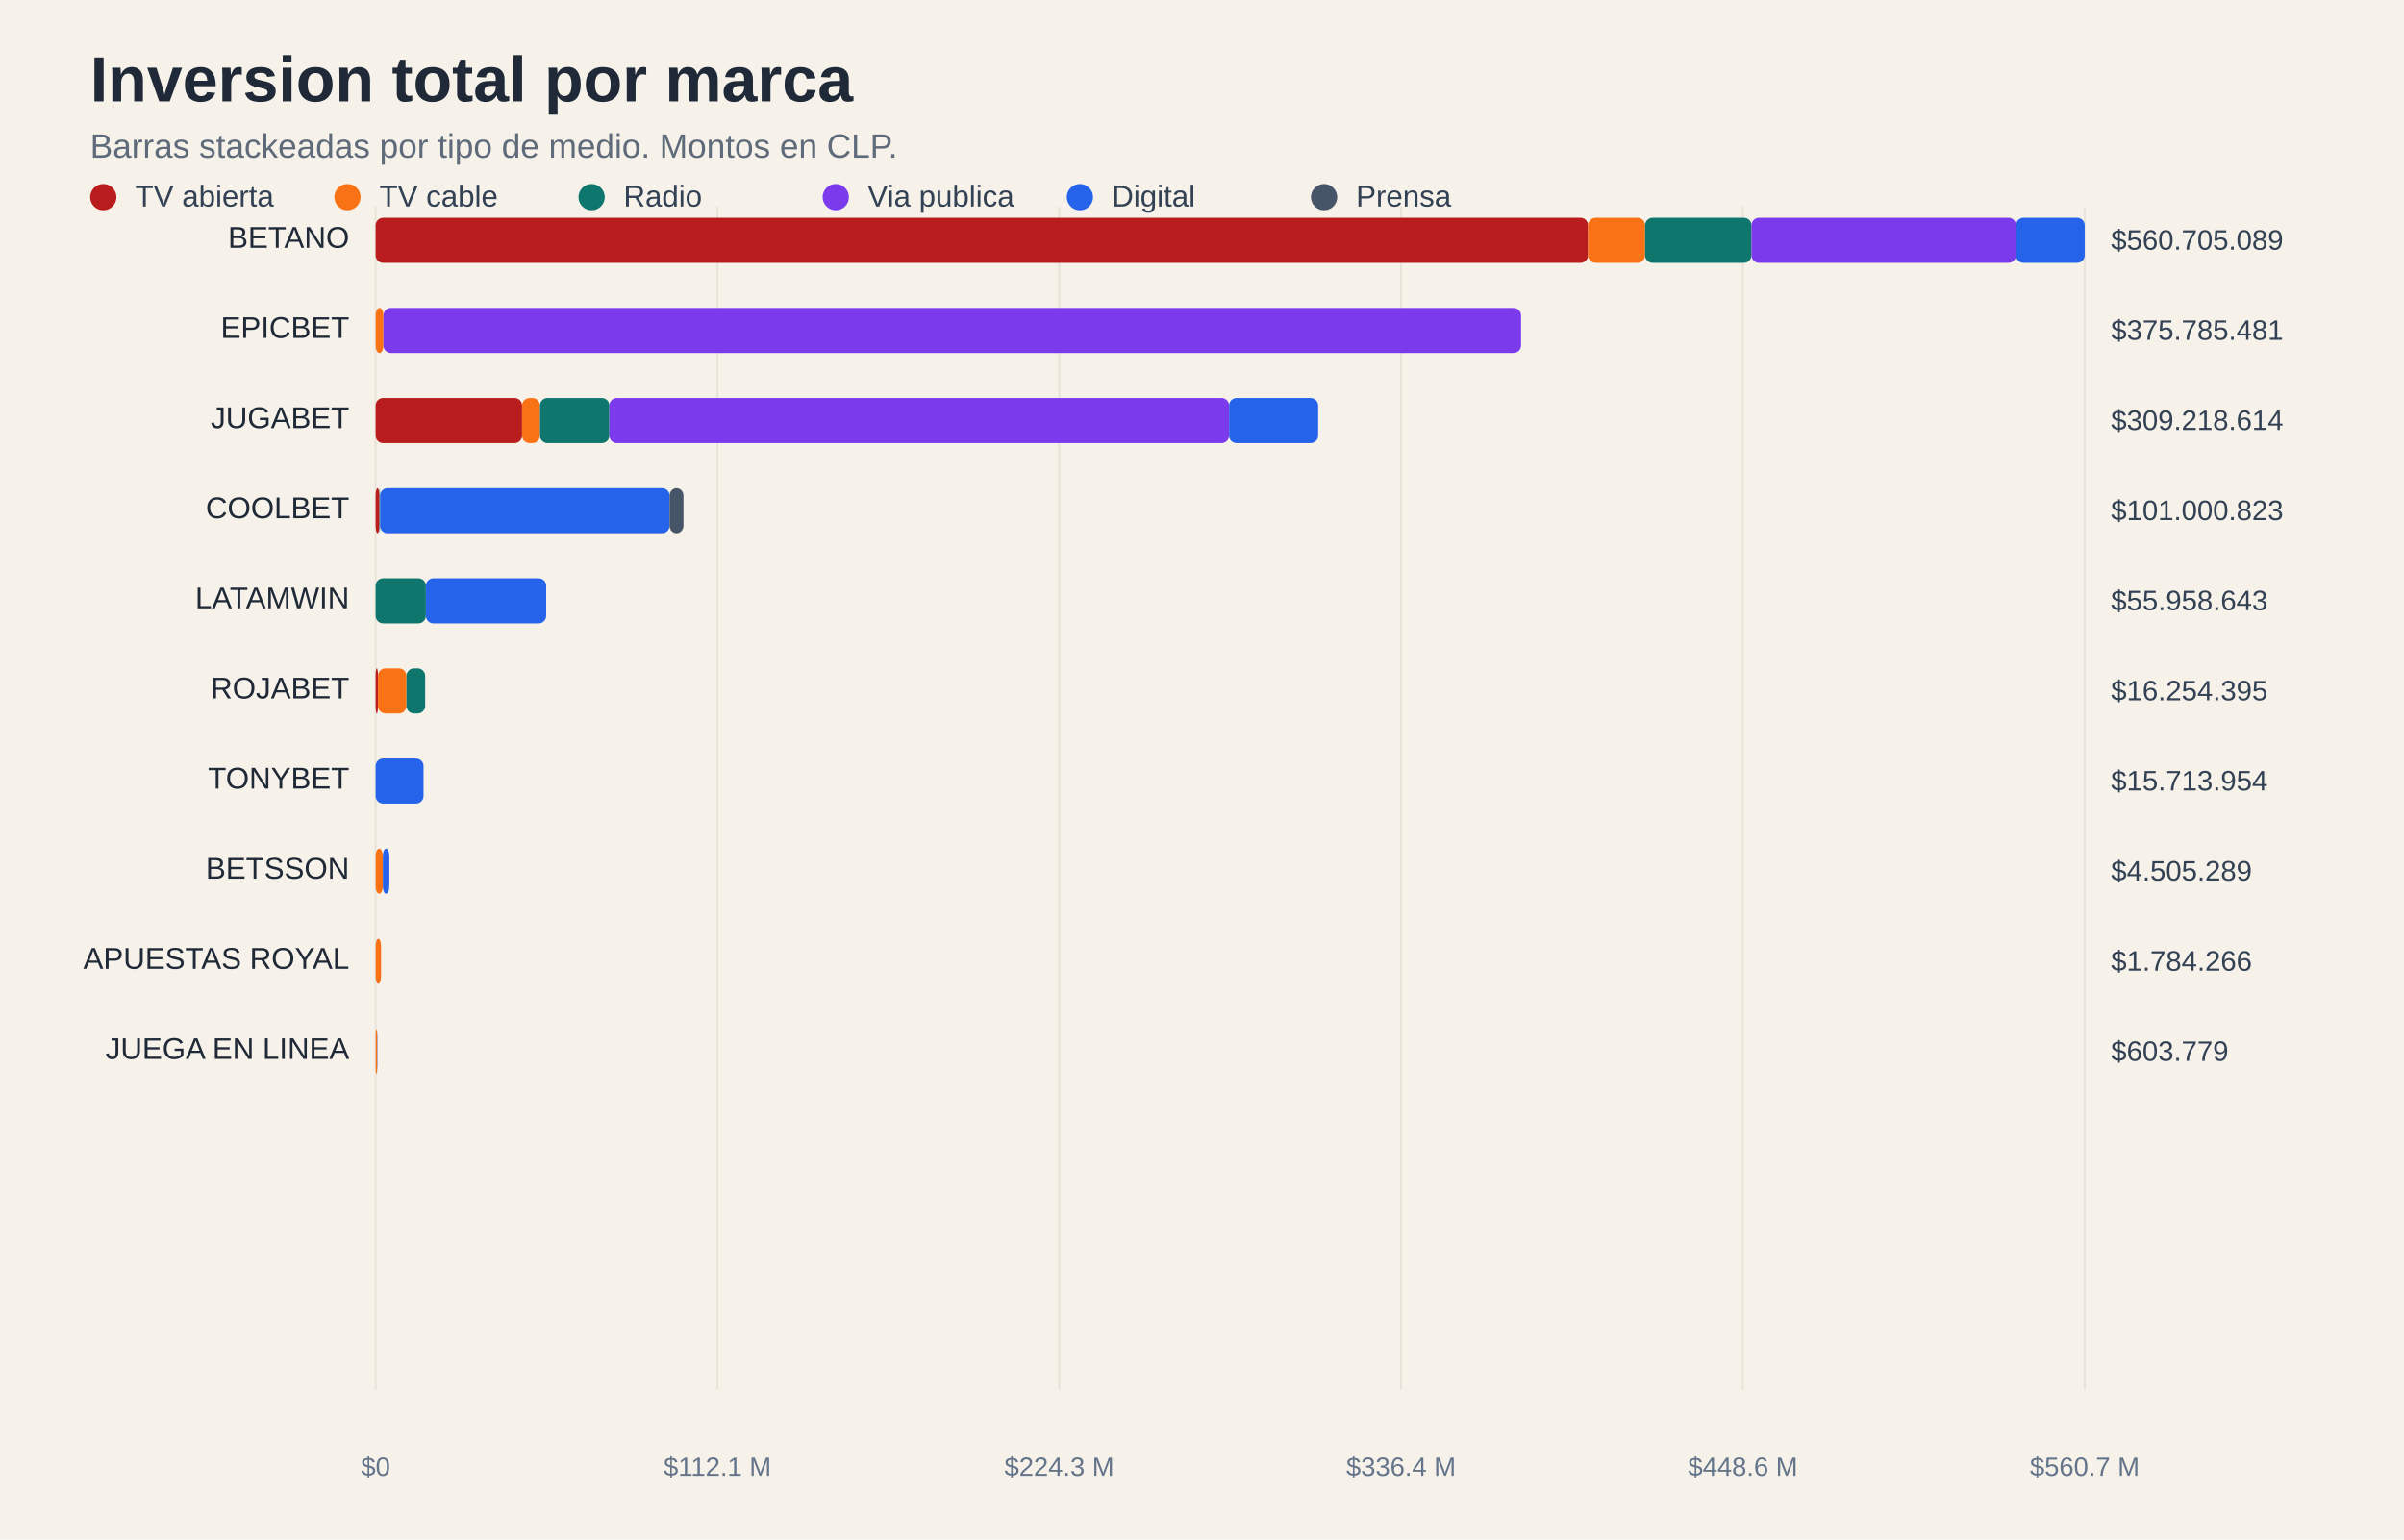
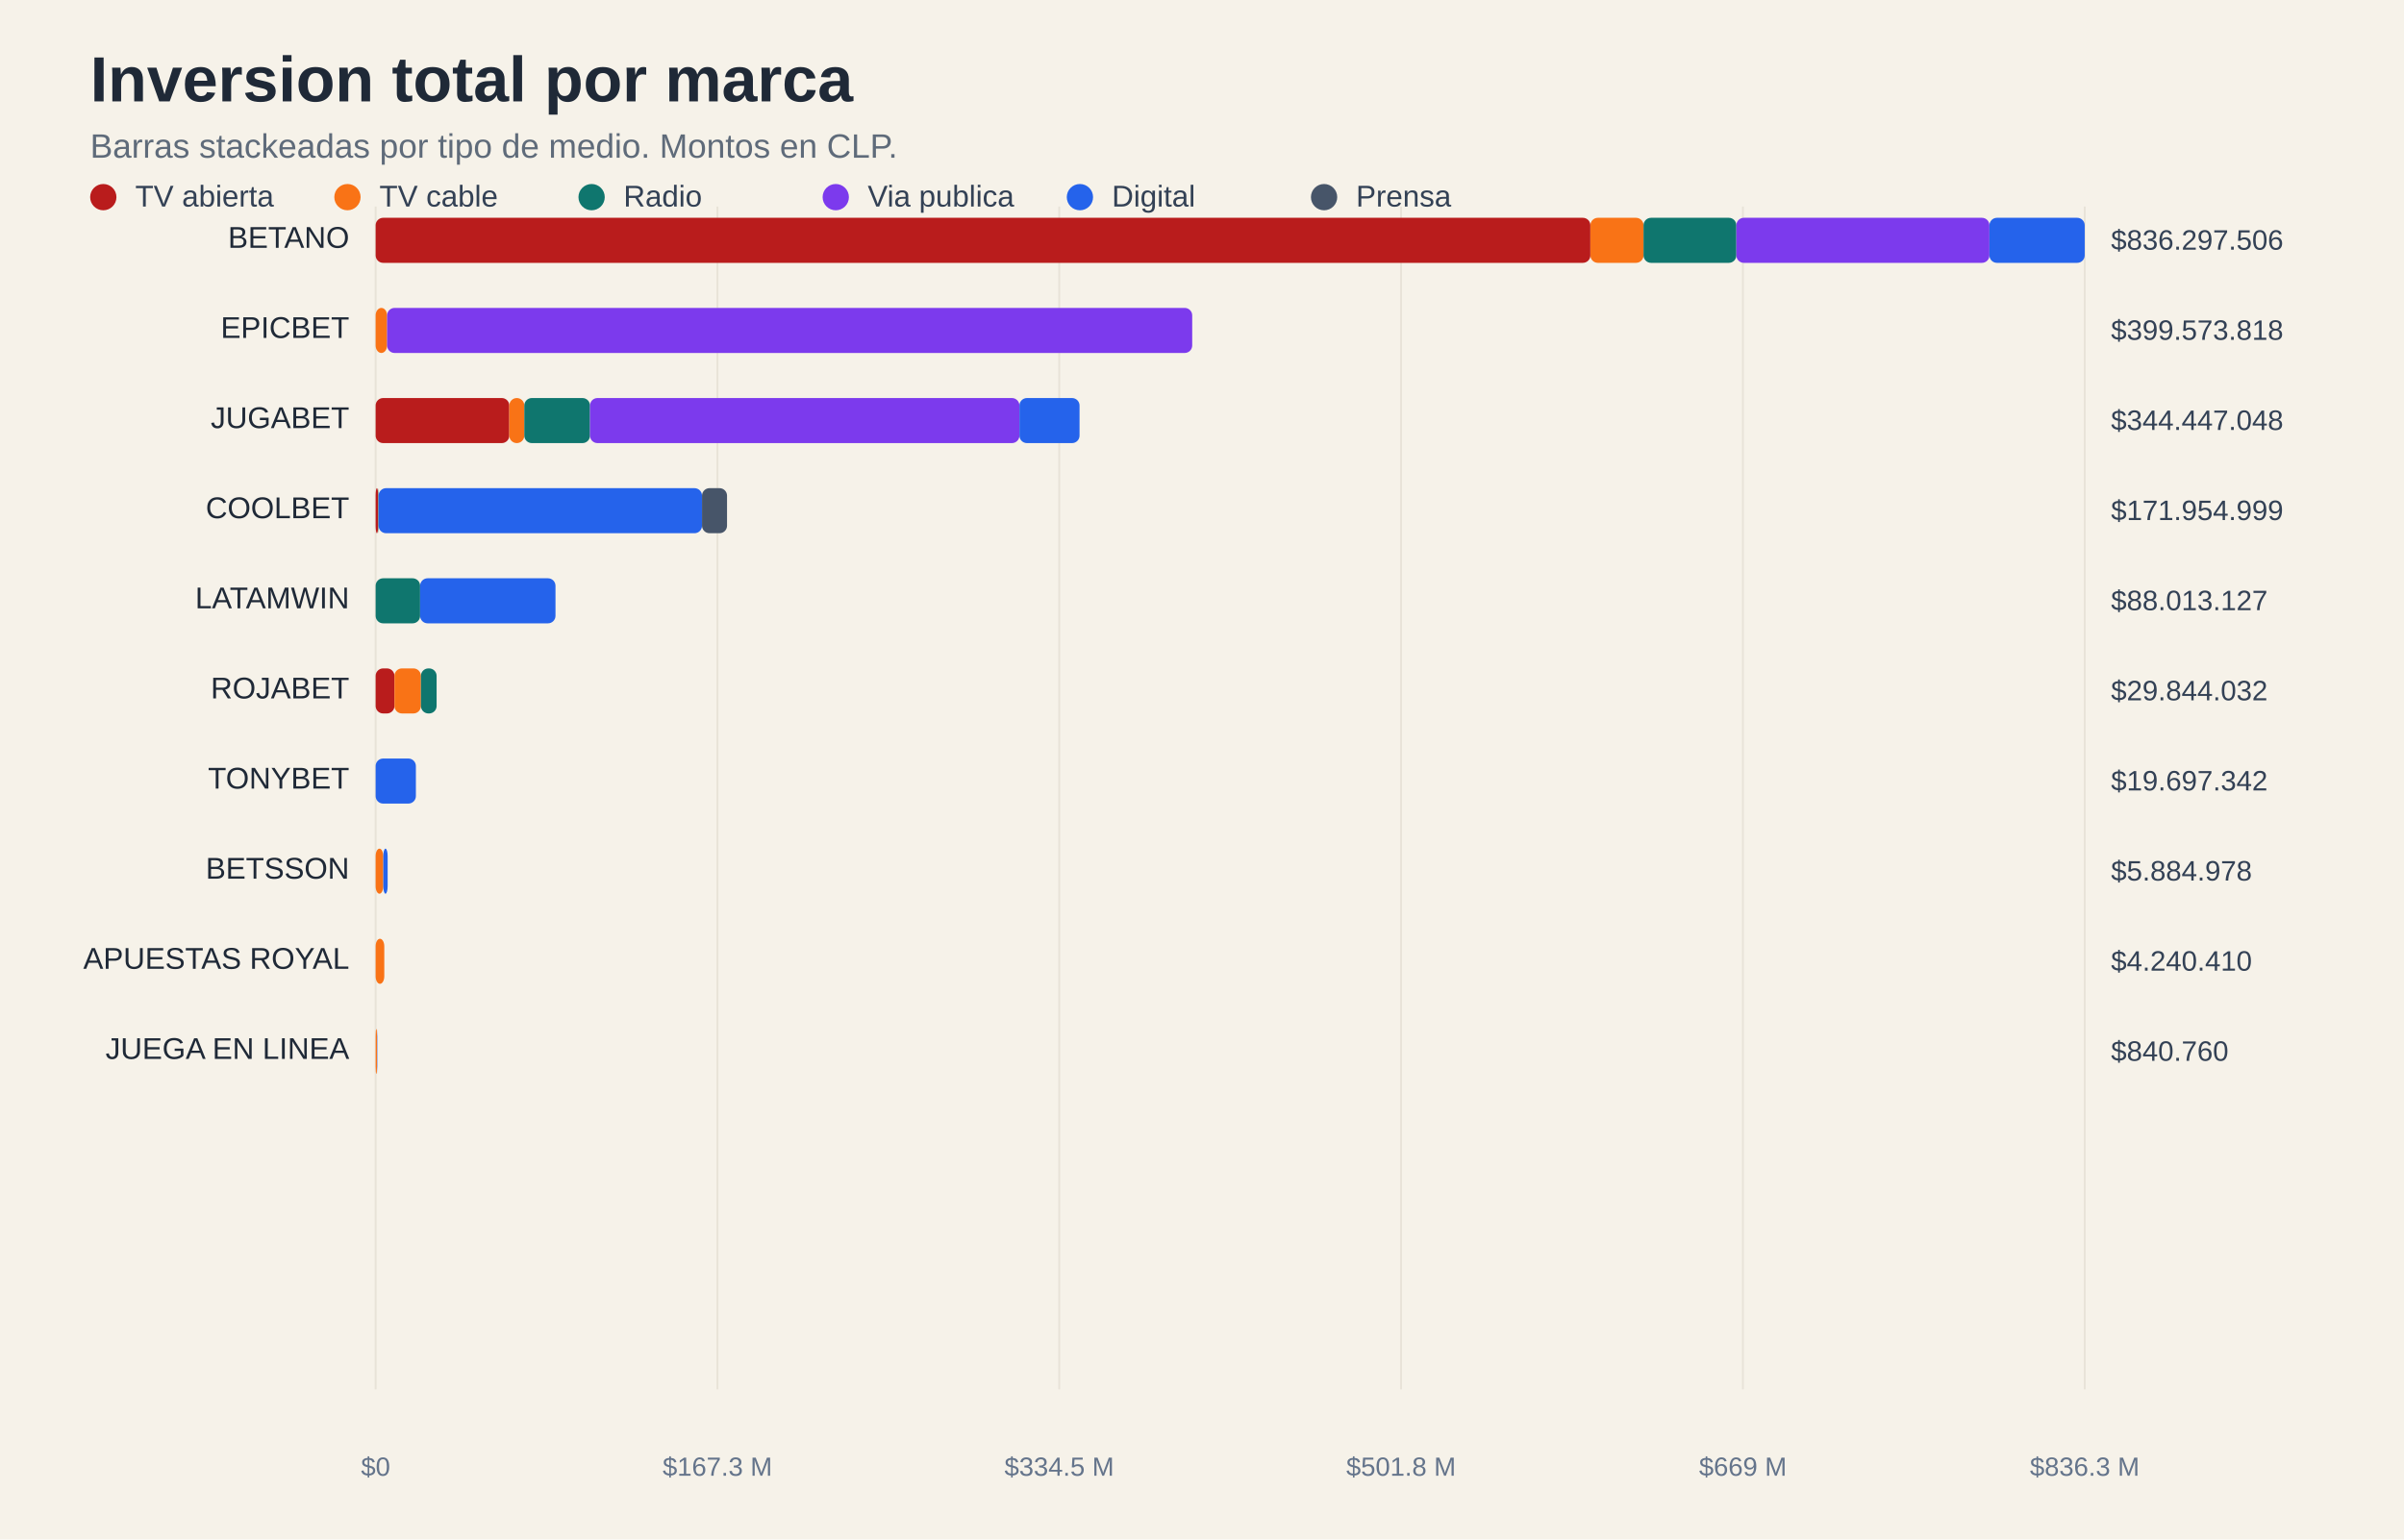
<svg xmlns="http://www.w3.org/2000/svg" width="1280" height="820" viewBox="0 0 1280 820" role="img" aria-labelledby="title desc">
  <rect width="100%" height="100%" fill="#f6f2e9" />
  <text x="48" y="54" font-family="Helvetica Neue, Arial, sans-serif" font-size="34" font-weight="700" fill="#1f2937">Inversion total por marca</text>
  <text x="48" y="84" font-family="Helvetica Neue, Arial, sans-serif" font-size="18" fill="#5f6b7a">Barras stackeadas por tipo de medio. Montos en CLP.</text>
  <rect x="48" y="98" width="14" height="14" rx="7" fill="#b91c1c" />
  <text x="72" y="110" font-family="Helvetica Neue, Arial, sans-serif" font-size="16" fill="#334155">TV abierta</text>
  <rect x="178" y="98" width="14" height="14" rx="7" fill="#f97316" />
  <text x="202" y="110" font-family="Helvetica Neue, Arial, sans-serif" font-size="16" fill="#334155">TV cable</text>
  <rect x="308" y="98" width="14" height="14" rx="7" fill="#0f766e" />
  <text x="332" y="110" font-family="Helvetica Neue, Arial, sans-serif" font-size="16" fill="#334155">Radio</text>
  <rect x="438" y="98" width="14" height="14" rx="7" fill="#7c3aed" />
  <text x="462" y="110" font-family="Helvetica Neue, Arial, sans-serif" font-size="16" fill="#334155">Via publica</text>
  <rect x="568" y="98" width="14" height="14" rx="7" fill="#2563eb" />
  <text x="592" y="110" font-family="Helvetica Neue, Arial, sans-serif" font-size="16" fill="#334155">Digital</text>
  <rect x="698" y="98" width="14" height="14" rx="7" fill="#475569" />
  <text x="722" y="110" font-family="Helvetica Neue, Arial, sans-serif" font-size="16" fill="#334155">Prensa</text>
  <line x1="200.0" y1="110" x2="200.0" y2="740" stroke="#e8e3d8" stroke-width="1" />
  <text x="200.0" y="786" text-anchor="middle" font-family="Helvetica Neue, Arial, sans-serif" font-size="14" fill="#64748b">$0</text>
  <line x1="382.0" y1="110" x2="382.0" y2="740" stroke="#e8e3d8" stroke-width="1" />
-   <text x="382.0" y="786" text-anchor="middle" font-family="Helvetica Neue, Arial, sans-serif" font-size="14" fill="#64748b">$112.1 M</text>
+   <text x="382.0" y="786" text-anchor="middle" font-family="Helvetica Neue, Arial, sans-serif" font-size="14" fill="#64748b">$167.3 M</text>
  <line x1="564.0" y1="110" x2="564.0" y2="740" stroke="#e8e3d8" stroke-width="1" />
-   <text x="564.0" y="786" text-anchor="middle" font-family="Helvetica Neue, Arial, sans-serif" font-size="14" fill="#64748b">$224.3 M</text>
+   <text x="564.0" y="786" text-anchor="middle" font-family="Helvetica Neue, Arial, sans-serif" font-size="14" fill="#64748b">$334.5 M</text>
  <line x1="746.0" y1="110" x2="746.0" y2="740" stroke="#e8e3d8" stroke-width="1" />
-   <text x="746.0" y="786" text-anchor="middle" font-family="Helvetica Neue, Arial, sans-serif" font-size="14" fill="#64748b">$336.4 M</text>
+   <text x="746.0" y="786" text-anchor="middle" font-family="Helvetica Neue, Arial, sans-serif" font-size="14" fill="#64748b">$501.8 M</text>
  <line x1="928.0" y1="110" x2="928.0" y2="740" stroke="#e8e3d8" stroke-width="1" />
-   <text x="928.0" y="786" text-anchor="middle" font-family="Helvetica Neue, Arial, sans-serif" font-size="14" fill="#64748b">$448.6 M</text>
+   <text x="928.0" y="786" text-anchor="middle" font-family="Helvetica Neue, Arial, sans-serif" font-size="14" fill="#64748b">$669 M</text>
  <line x1="1110.0" y1="110" x2="1110.0" y2="740" stroke="#e8e3d8" stroke-width="1" />
-   <text x="1110.0" y="786" text-anchor="middle" font-family="Helvetica Neue, Arial, sans-serif" font-size="14" fill="#64748b">$560.7 M</text>
+   <text x="1110.0" y="786" text-anchor="middle" font-family="Helvetica Neue, Arial, sans-serif" font-size="14" fill="#64748b">$836.3 M</text>
  <text x="186" y="132" text-anchor="end" font-family="Helvetica Neue, Arial, sans-serif" font-size="16" fill="#1f2937">BETANO</text>
-   <rect x="200" y="116" width="645.549" height="24" rx="4" fill="#b91c1c" />
-   <rect x="845.549" y="116" width="30.37" height="24" rx="4" fill="#f97316" />
-   <rect x="875.919" y="116" width="56.651" height="24" rx="4" fill="#0f766e" />
-   <rect x="932.57" y="116" width="140.852" height="24" rx="4" fill="#7c3aed" />
-   <rect x="1073.422" y="116" width="36.578" height="24" rx="4" fill="#2563eb" />
-   <text x="1124" y="133" font-family="Helvetica Neue, Arial, sans-serif" font-size="15" fill="#334155">$560.705.089</text>
+   <rect x="200" y="116" width="646.793" height="24" rx="4" fill="#b91c1c" />
+   <rect x="846.793" y="116" width="28.298" height="24" rx="4" fill="#f97316" />
+   <rect x="875.09" y="116" width="49.424" height="24" rx="4" fill="#0f766e" />
+   <rect x="924.514" y="116" width="134.752" height="24" rx="4" fill="#7c3aed" />
+   <rect x="1059.266" y="116" width="50.734" height="24" rx="4" fill="#2563eb" />
+   <text x="1124" y="133" font-family="Helvetica Neue, Arial, sans-serif" font-size="15" fill="#334155">$836.297.506</text>
  <text x="186" y="180" text-anchor="end" font-family="Helvetica Neue, Arial, sans-serif" font-size="16" fill="#1f2937">EPICBET</text>
-   <rect x="200" y="164" width="4.161" height="24" rx="4" fill="#f97316" />
-   <rect x="204.161" y="164" width="605.723" height="24" rx="4" fill="#7c3aed" />
-   <text x="1124" y="181" font-family="Helvetica Neue, Arial, sans-serif" font-size="15" fill="#334155">$375.785.481</text>
+   <rect x="200" y="164" width="6.107" height="24" rx="4" fill="#f97316" />
+   <rect x="206.107" y="164" width="428.681" height="24" rx="4" fill="#7c3aed" />
+   <text x="1124" y="181" font-family="Helvetica Neue, Arial, sans-serif" font-size="15" fill="#334155">$399.573.818</text>
  <text x="186" y="228" text-anchor="end" font-family="Helvetica Neue, Arial, sans-serif" font-size="16" fill="#1f2937">JUGABET</text>
-   <rect x="200" y="212" width="77.973" height="24" rx="4" fill="#b91c1c" />
-   <rect x="277.973" y="212" width="9.533" height="24" rx="4" fill="#f97316" />
-   <rect x="287.506" y="212" width="36.944" height="24" rx="4" fill="#0f766e" />
-   <rect x="324.45" y="212" width="329.968" height="24" rx="4" fill="#7c3aed" />
-   <rect x="654.418" y="212" width="47.431" height="24" rx="4" fill="#2563eb" />
-   <text x="1124" y="229" font-family="Helvetica Neue, Arial, sans-serif" font-size="15" fill="#334155">$309.218.614</text>
+   <rect x="200" y="212" width="71.172" height="24" rx="4" fill="#b91c1c" />
+   <rect x="271.172" y="212" width="7.996" height="24" rx="4" fill="#f97316" />
+   <rect x="279.168" y="212" width="34.97" height="24" rx="4" fill="#0f766e" />
+   <rect x="314.138" y="212" width="228.656" height="24" rx="4" fill="#7c3aed" />
+   <rect x="542.794" y="212" width="32.009" height="24" rx="4" fill="#2563eb" />
+   <text x="1124" y="229" font-family="Helvetica Neue, Arial, sans-serif" font-size="15" fill="#334155">$344.447.048</text>
  <text x="186" y="276" text-anchor="end" font-family="Helvetica Neue, Arial, sans-serif" font-size="16" fill="#1f2937">COOLBET</text>
-   <rect x="200" y="260" width="2.032" height="24" rx="4" fill="#b91c1c" />
-   <rect x="202.032" y="260" width="0.026" height="24" rx="4" fill="#f97316" />
-   <rect x="202.058" y="260" width="0.307" height="24" rx="4" fill="#0f766e" />
-   <rect x="202.365" y="260" width="154.147" height="24" rx="4" fill="#2563eb" />
-   <rect x="356.512" y="260" width="7.408" height="24" rx="4" fill="#475569" />
-   <text x="1124" y="277" font-family="Helvetica Neue, Arial, sans-serif" font-size="15" fill="#334155">$101.000.823</text>
+   <rect x="200" y="260" width="1.362" height="24" rx="4" fill="#b91c1c" />
+   <rect x="201.362" y="260" width="0.017" height="24" rx="4" fill="#f97316" />
+   <rect x="201.38" y="260" width="0.206" height="24" rx="4" fill="#0f766e" />
+   <rect x="201.586" y="260" width="172.202" height="24" rx="4" fill="#2563eb" />
+   <rect x="373.788" y="260" width="13.321" height="24" rx="4" fill="#475569" />
+   <text x="1124" y="277" font-family="Helvetica Neue, Arial, sans-serif" font-size="15" fill="#334155">$171.954.999</text>
  <text x="186" y="324" text-anchor="end" font-family="Helvetica Neue, Arial, sans-serif" font-size="16" fill="#1f2937">LATAMWIN</text>
-   <rect x="200" y="308" width="26.762" height="24" rx="4" fill="#0f766e" />
-   <rect x="226.762" y="308" width="64.056" height="24" rx="4" fill="#2563eb" />
-   <text x="1124" y="325" font-family="Helvetica Neue, Arial, sans-serif" font-size="15" fill="#334155">$55.958.643</text>
+   <rect x="200" y="308" width="23.687" height="24" rx="4" fill="#0f766e" />
+   <rect x="223.687" y="308" width="72.083" height="24" rx="4" fill="#2563eb" />
+   <text x="1124" y="325" font-family="Helvetica Neue, Arial, sans-serif" font-size="15" fill="#334155">$88.013.127</text>
  <text x="186" y="372" text-anchor="end" font-family="Helvetica Neue, Arial, sans-serif" font-size="16" fill="#1f2937">ROJABET</text>
-   <rect x="200" y="356" width="1.272" height="24" rx="4" fill="#b91c1c" />
-   <rect x="201.272" y="356" width="15.151" height="24" rx="4" fill="#f97316" />
-   <rect x="216.422" y="356" width="9.958" height="24" rx="4" fill="#0f766e" />
-   <text x="1124" y="373" font-family="Helvetica Neue, Arial, sans-serif" font-size="15" fill="#334155">$16.254.395</text>
+   <rect x="200" y="356" width="10.028" height="24" rx="4" fill="#b91c1c" />
+   <rect x="210.028" y="356" width="14.091" height="24" rx="4" fill="#f97316" />
+   <rect x="224.119" y="356" width="8.355" height="24" rx="4" fill="#0f766e" />
+   <text x="1124" y="373" font-family="Helvetica Neue, Arial, sans-serif" font-size="15" fill="#334155">$29.844.032</text>
  <text x="186" y="420" text-anchor="end" font-family="Helvetica Neue, Arial, sans-serif" font-size="16" fill="#1f2937">TONYBET</text>
-   <rect x="200" y="404" width="25.503" height="24" rx="4" fill="#2563eb" />
-   <text x="1124" y="421" font-family="Helvetica Neue, Arial, sans-serif" font-size="15" fill="#334155">$15.713.954</text>
+   <rect x="200" y="404" width="21.433" height="24" rx="4" fill="#2563eb" />
+   <text x="1124" y="421" font-family="Helvetica Neue, Arial, sans-serif" font-size="15" fill="#334155">$19.697.342</text>
  <text x="186" y="468" text-anchor="end" font-family="Helvetica Neue, Arial, sans-serif" font-size="16" fill="#1f2937">BETSSON</text>
-   <rect x="200" y="452" width="3.838" height="24" rx="4" fill="#f97316" />
-   <rect x="203.838" y="452" width="3.474" height="24" rx="4" fill="#2563eb" />
-   <text x="1124" y="469" font-family="Helvetica Neue, Arial, sans-serif" font-size="15" fill="#334155">$4.505.289</text>
+   <rect x="200" y="452" width="4.075" height="24" rx="4" fill="#f97316" />
+   <rect x="204.075" y="452" width="2.329" height="24" rx="4" fill="#2563eb" />
+   <text x="1124" y="469" font-family="Helvetica Neue, Arial, sans-serif" font-size="15" fill="#334155">$5.884.978</text>
  <text x="186" y="516" text-anchor="end" font-family="Helvetica Neue, Arial, sans-serif" font-size="16" fill="#1f2937">APUESTAS ROYAL</text>
-   <rect x="200" y="500" width="2.896" height="24" rx="4" fill="#f97316" />
-   <text x="1124" y="517" font-family="Helvetica Neue, Arial, sans-serif" font-size="15" fill="#334155">$1.784.266</text>
+   <rect x="200" y="500" width="4.614" height="24" rx="4" fill="#f97316" />
+   <text x="1124" y="517" font-family="Helvetica Neue, Arial, sans-serif" font-size="15" fill="#334155">$4.240.410</text>
  <text x="186" y="564" text-anchor="end" font-family="Helvetica Neue, Arial, sans-serif" font-size="16" fill="#1f2937">JUEGA EN LINEA</text>
-   <rect x="200" y="548" width="0.825" height="24" rx="4" fill="#f97316" />
-   <rect x="200.825" y="548" width="0.155" height="24" rx="4" fill="#2563eb" />
-   <text x="1124" y="565" font-family="Helvetica Neue, Arial, sans-serif" font-size="15" fill="#334155">$603.779</text>
+   <rect x="200" y="548" width="0.747" height="24" rx="4" fill="#f97316" />
+   <rect x="200.747" y="548" width="0.168" height="24" rx="4" fill="#2563eb" />
+   <text x="1124" y="565" font-family="Helvetica Neue, Arial, sans-serif" font-size="15" fill="#334155">$840.760</text>
</svg>
